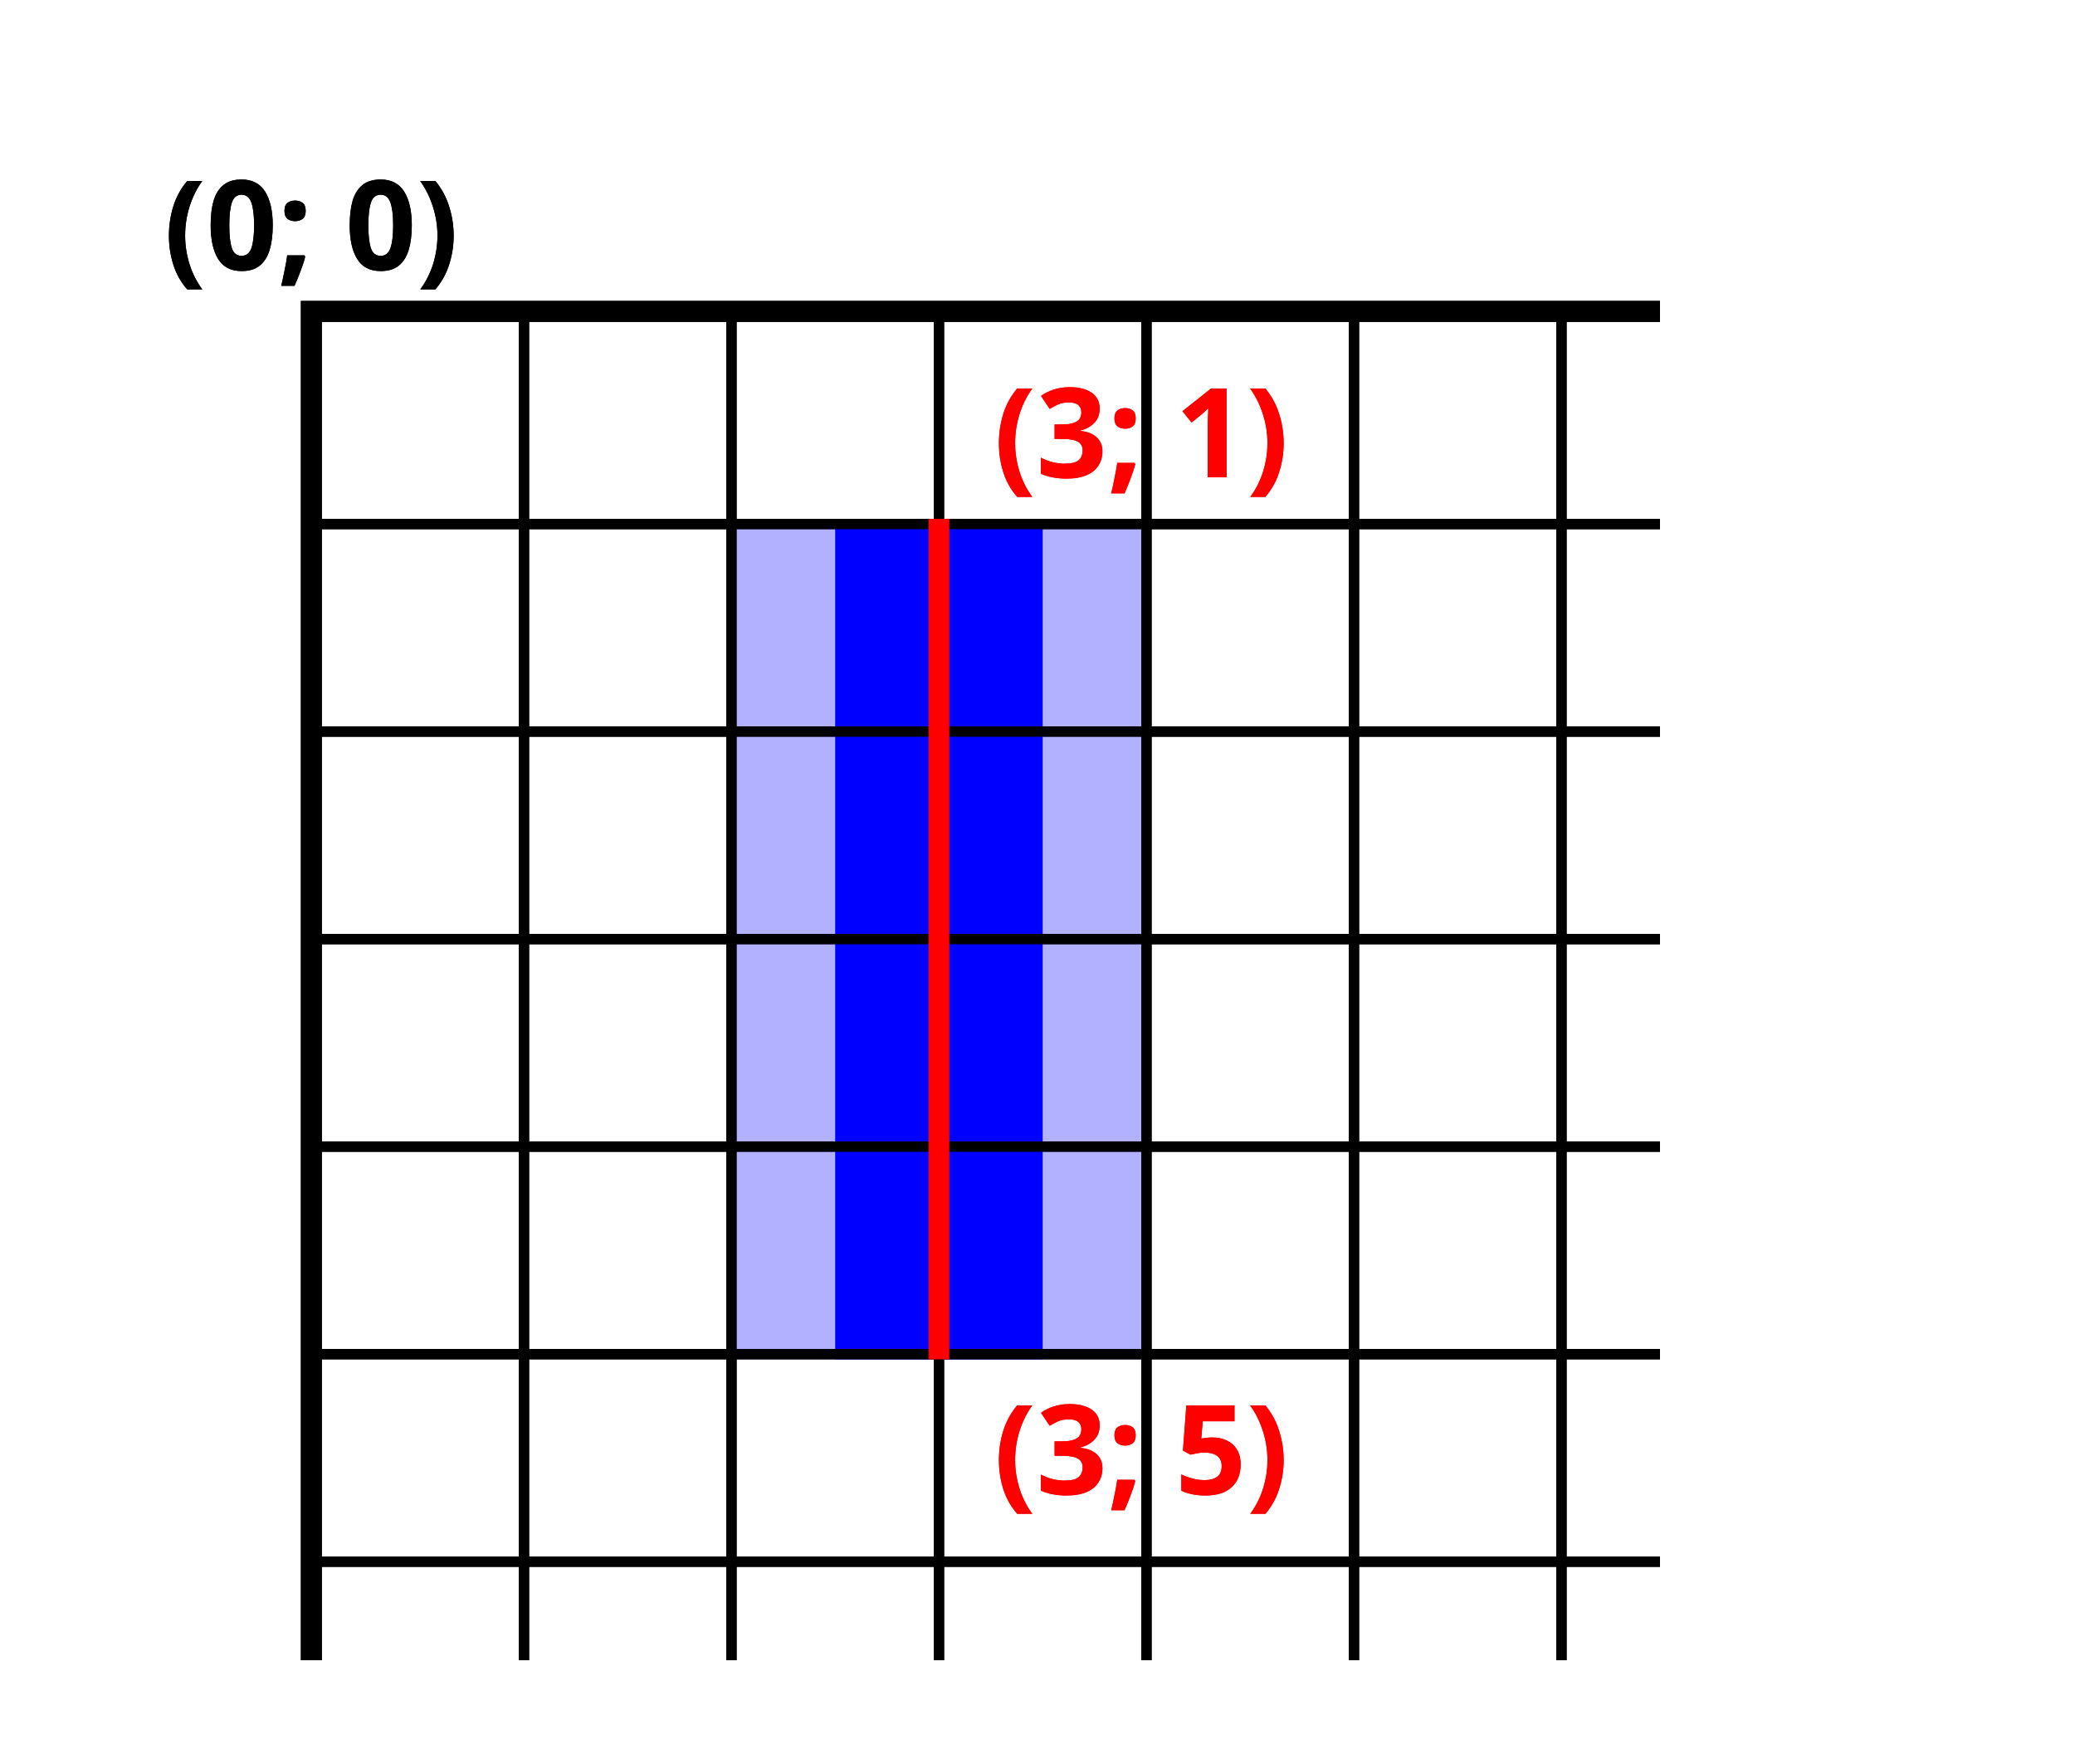
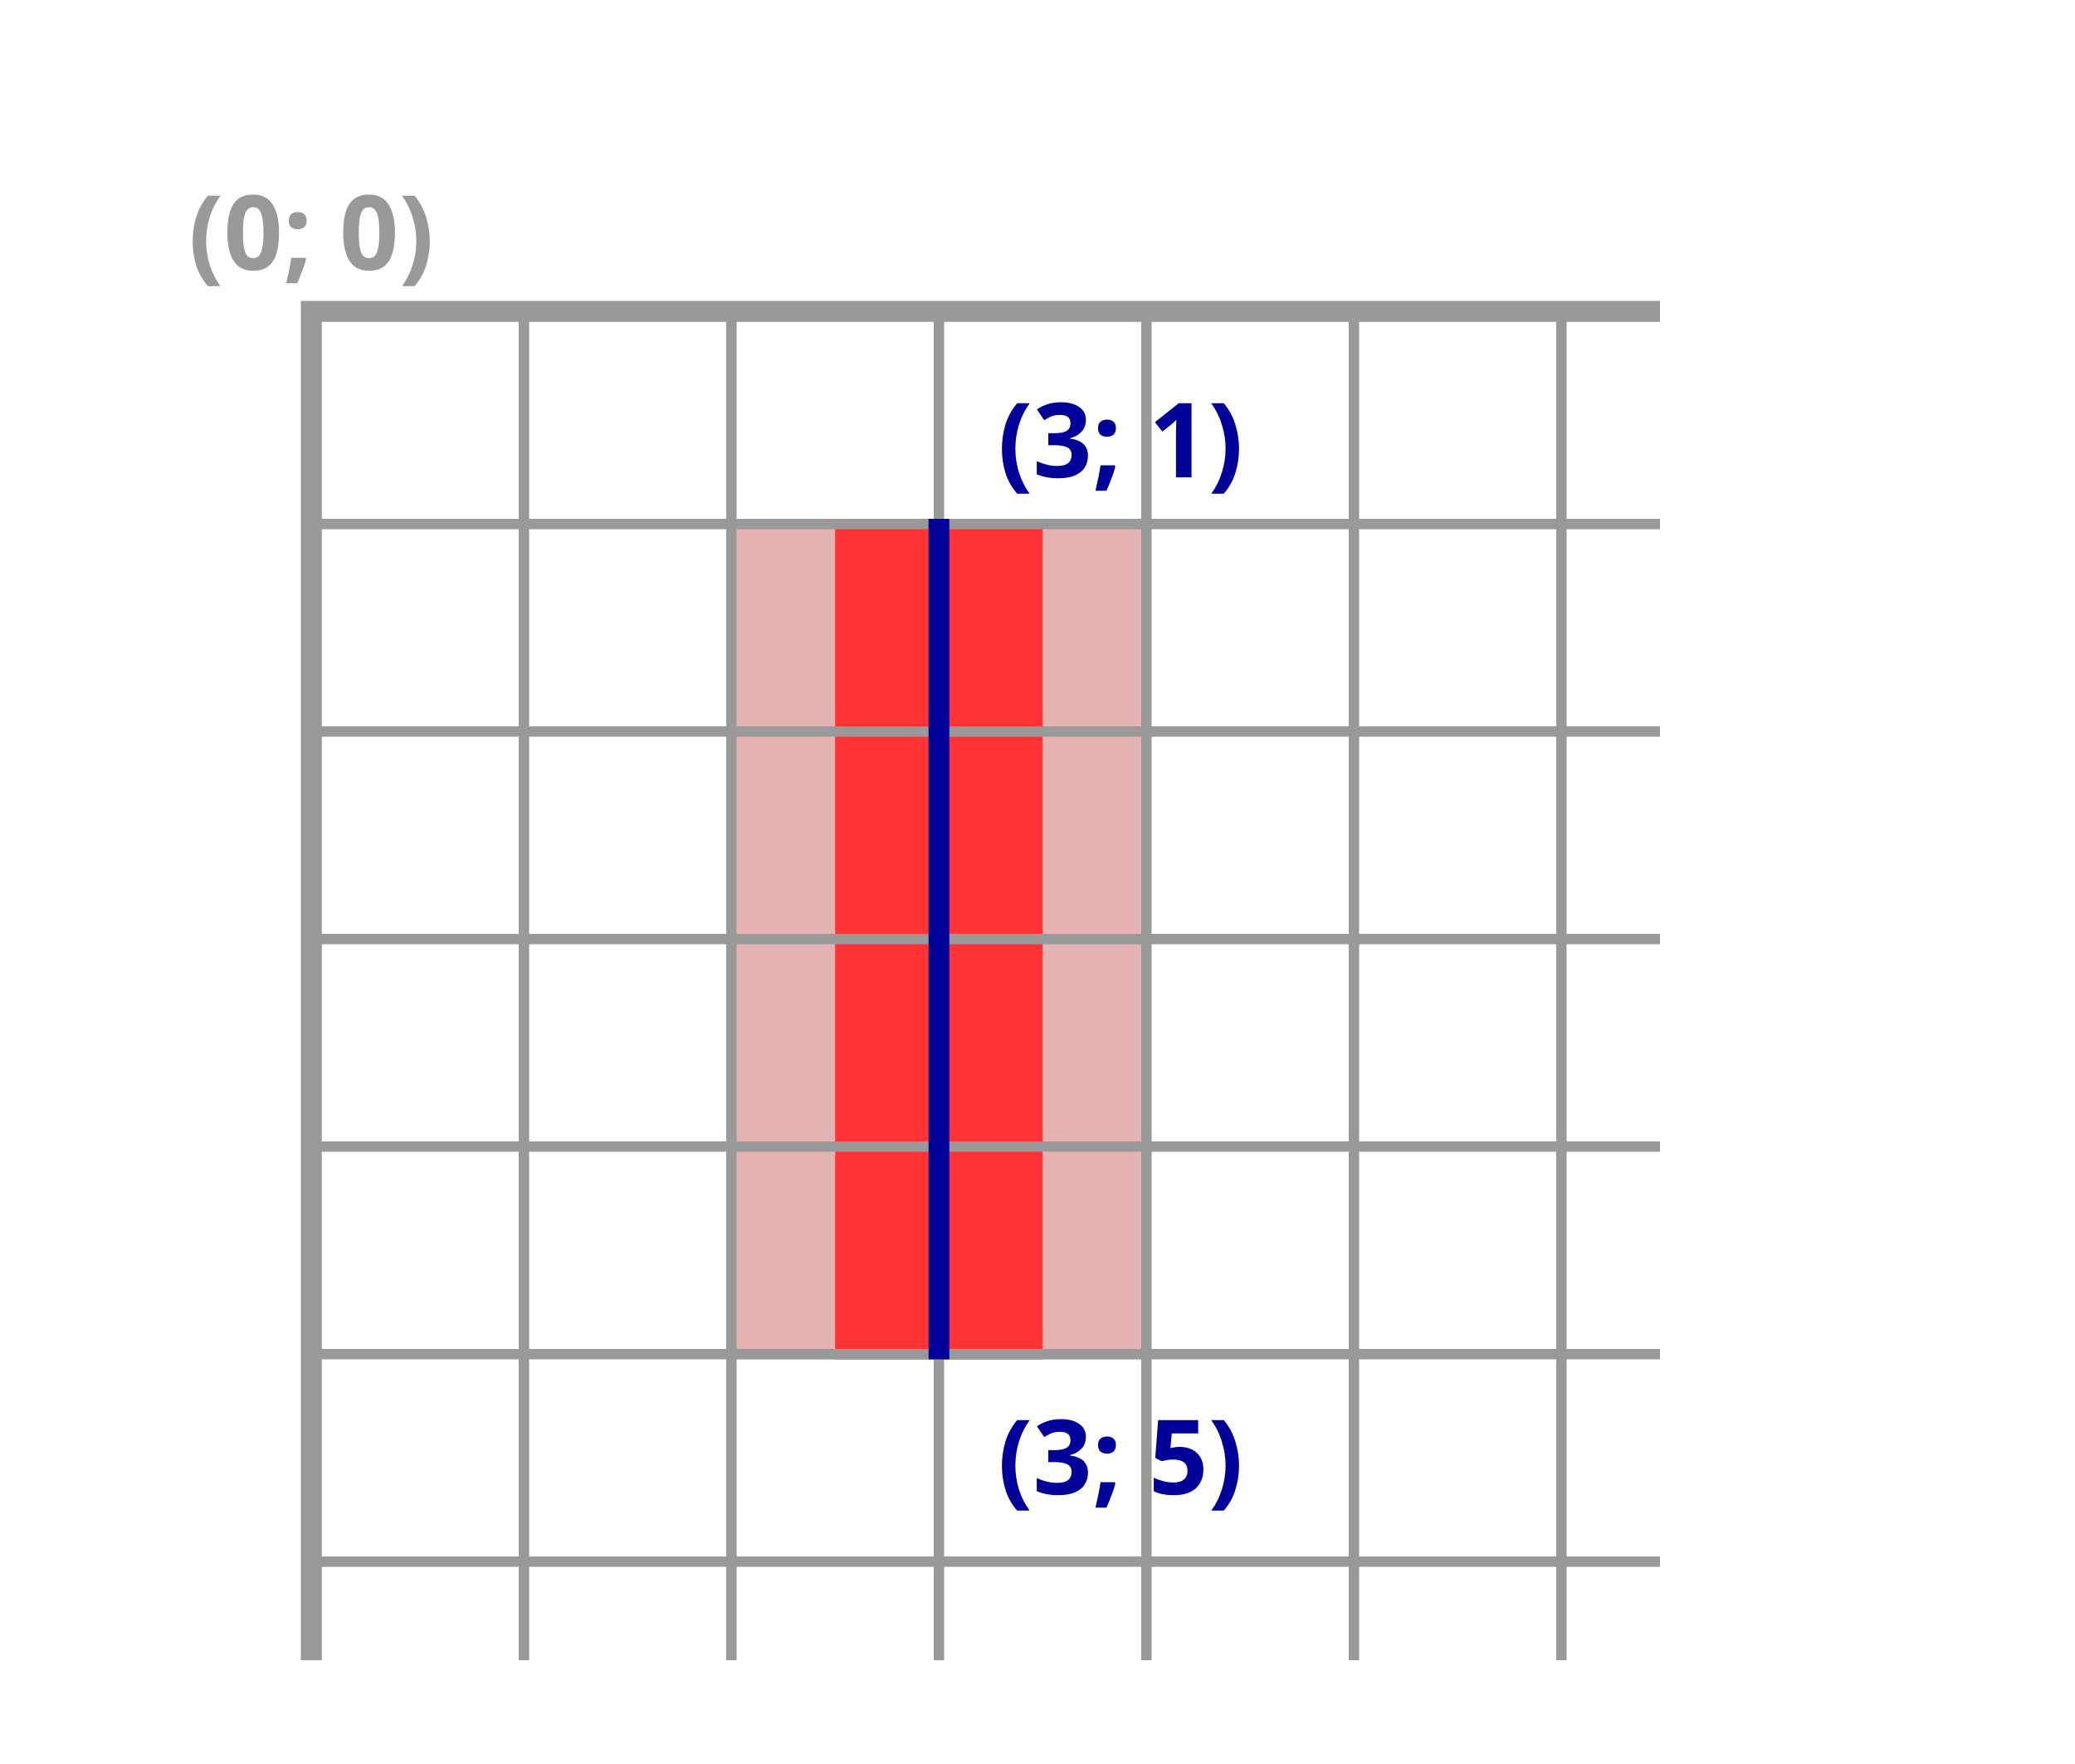
<svg xmlns="http://www.w3.org/2000/svg" viewBox="0 0 200 170" width="400" height="340">
+   <path stroke="hsl(0, 50%, 80%)" stroke-width="40" d="M 90.5 50L 90.5 131" />
+   <path stroke="hsl(0, 100%, 60%)" stroke-width="20" d="M 90.5 50L 90.5 131" />
  <g transform="translate(30, 30)">
-     <path d="M 130 0L 0 0L 0 130" fill="none" stroke="#000" stroke-width="2" />
-     <path stroke="#000" d="M 0 0.5L 130 0.5M 0.5 0L 0.5 130M 0 20.5L 130 20.5M 20.5 0L 20.5 130M 0 40.5L 130 40.5M 40.5 0L 40.5 130M 0 60.5L 130 60.5M 60.5 0L 60.5 130M 0 80.5L 130 80.5M 80.5 0L 80.5 130M 0 100.5L 130 100.5M 100.5 0L 100.5 130M 0 120.5L 130 120.5M 120.5 0L 120.5 130" />
+     <path d="M 130 0L 0 0L 0 130" fill="none" stroke="hsl(0, 0%, 60%)" stroke-width="2" />
+     <path stroke="hsl(0, 0%, 60%)" d="M 0 0.5L 130 0.5M 0.5 0L 0.5 130M 0 20.5L 130 20.5M 20.5 0L 20.5 130M 0 40.5L 130 40.5M 40.5 0L 40.5 130M 0 60.5L 130 60.5M 60.5 0L 60.5 130M 0 80.5L 130 80.5M 80.5 0L 80.5 130M 0 100.5L 130 100.5M 100.5 0L 100.5 130M 0 120.5L 130 120.5M 120.5 0L 120.5 130" />
  </g>
-   <path stroke="red" stroke-width="2" d="M 90.5 50L 90.5 131" />
+   <path stroke="hsl(240, 100%, 30%)" stroke-width="2" d="M 90.5 50L 90.5 131" />
  <g>
-     <text font-size="12px" font-family="sans-serif" font-weight="bold" text-anchor="middle" x="30" y="26">(0; 0)</text>
-     <text font-size="12px" font-family="sans-serif" font-weight="bold" text-anchor="middle" fill="red" x="110" y="46">(3; 1)</text>
-     <text font-size="12px" font-family="sans-serif" font-weight="bold" text-anchor="middle" fill="red" x="110" y="144">(3; 5)</text>
-   </g>
-   <path stroke="rgba(100, 100, 255, 0.5)" stroke-width="40" d="M 90.5 50L 90.5 131" />
-   <path stroke="blue" stroke-width="20" d="M 90.5 50L 90.5 131" />
-   <g transform="translate(30, 30)">
-     <path d="M 130 0L 0 0L 0 130" fill="none" stroke="#000" stroke-width="2" />
-     <path stroke="#000" d="M 0 0.5L 130 0.5M 0.5 0L 0.5 130M 0 20.5L 130 20.5M 20.5 0L 20.5 130M 0 40.5L 130 40.5M 40.5 0L 40.5 130M 0 60.5L 130 60.5M 60.5 0L 60.5 130M 0 80.5L 130 80.5M 80.5 0L 80.5 130M 0 100.5L 130 100.5M 100.5 0L 100.5 130M 0 120.5L 130 120.5M 120.5 0L 120.5 130" />
-   </g>
-   <path stroke="red" stroke-width="2" d="M 90.5 50L 90.5 131" />
-   <g>
-     <text font-size="12px" font-family="sans-serif" font-weight="bold" text-anchor="middle" x="30" y="26">(0; 0)</text>
-     <text font-size="12px" font-family="sans-serif" font-weight="bold" text-anchor="middle" fill="red" x="110" y="46">(3; 1)</text>
-     <text font-size="12px" font-family="sans-serif" font-weight="bold" text-anchor="middle" fill="red" x="110" y="144">(3; 5)</text>
+     <text font-size="10px" font-family="sans-serif" font-weight="bold" text-anchor="middle" fill="hsl(0, 0%, 60%)" x="30" y="26">(0; 0)</text>
+     <text font-size="10px" font-family="sans-serif" font-weight="bold" text-anchor="middle" fill="hsl(240, 100%, 30%)" x="108" y="46">(3; 1)</text>
+     <text font-size="10px" font-family="sans-serif" font-weight="bold" text-anchor="middle" fill="hsl(240, 100%, 30%)" x="108" y="144">(3; 5)</text>
  </g>
</svg>
